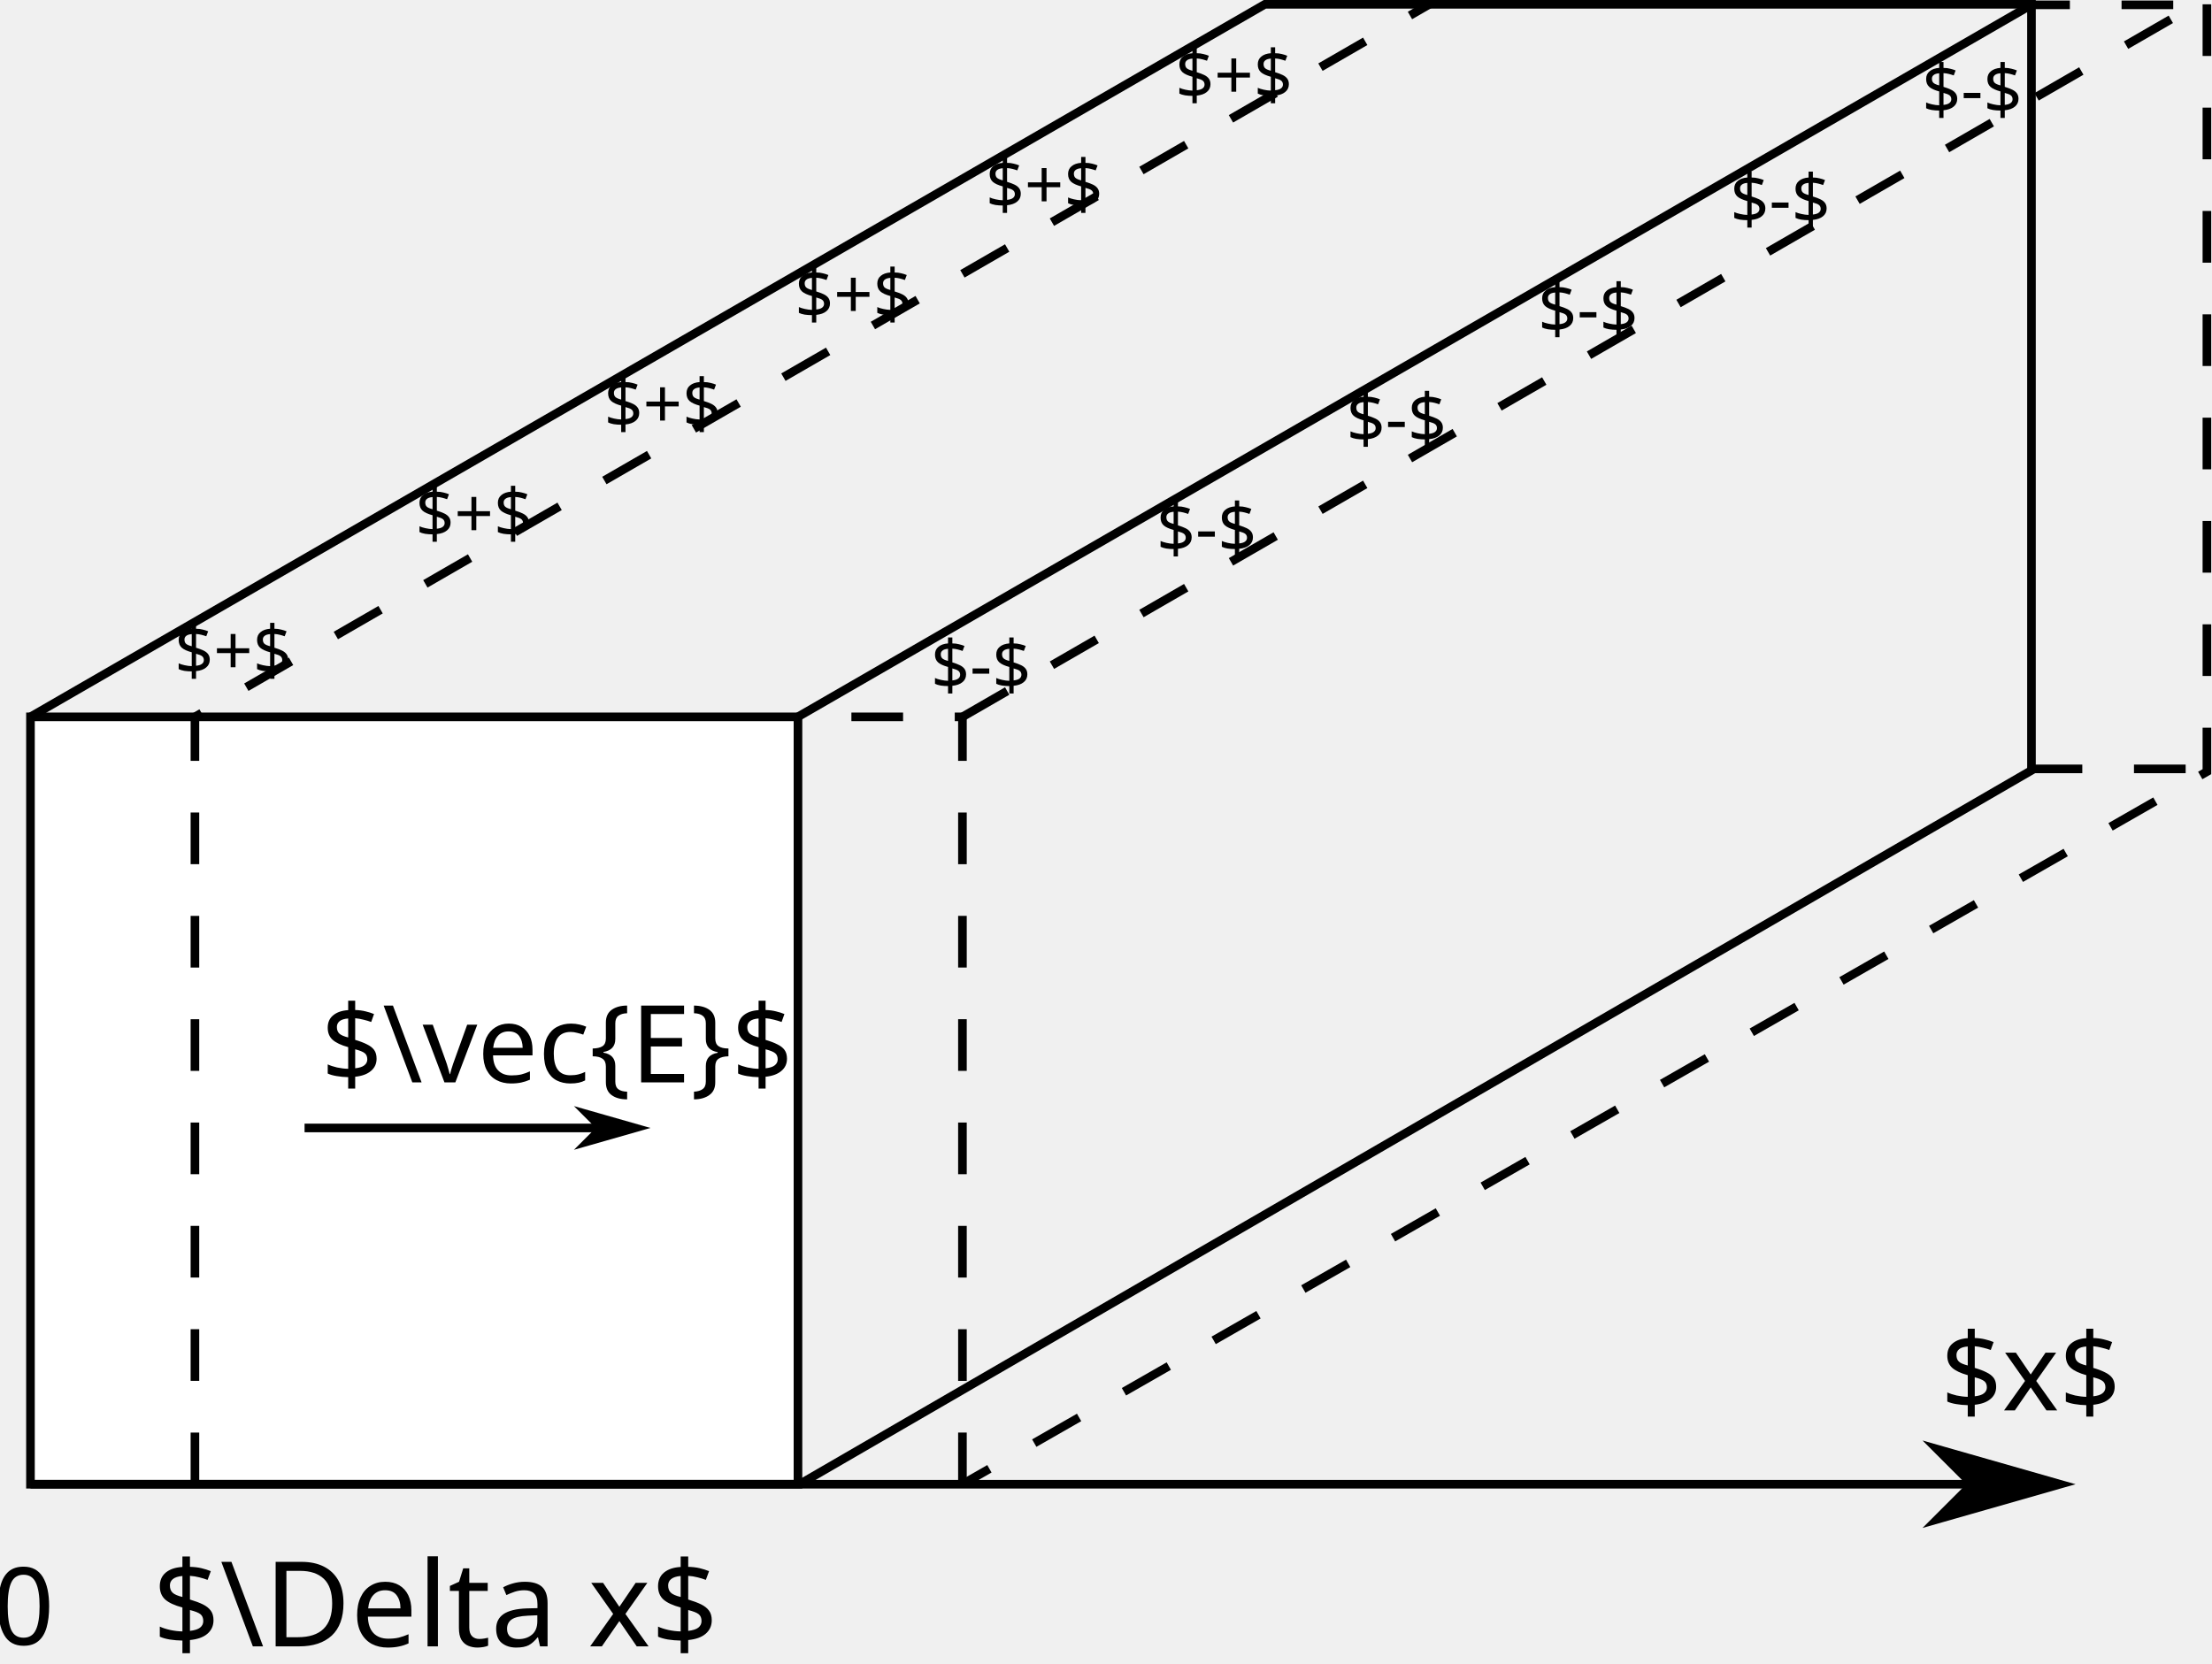
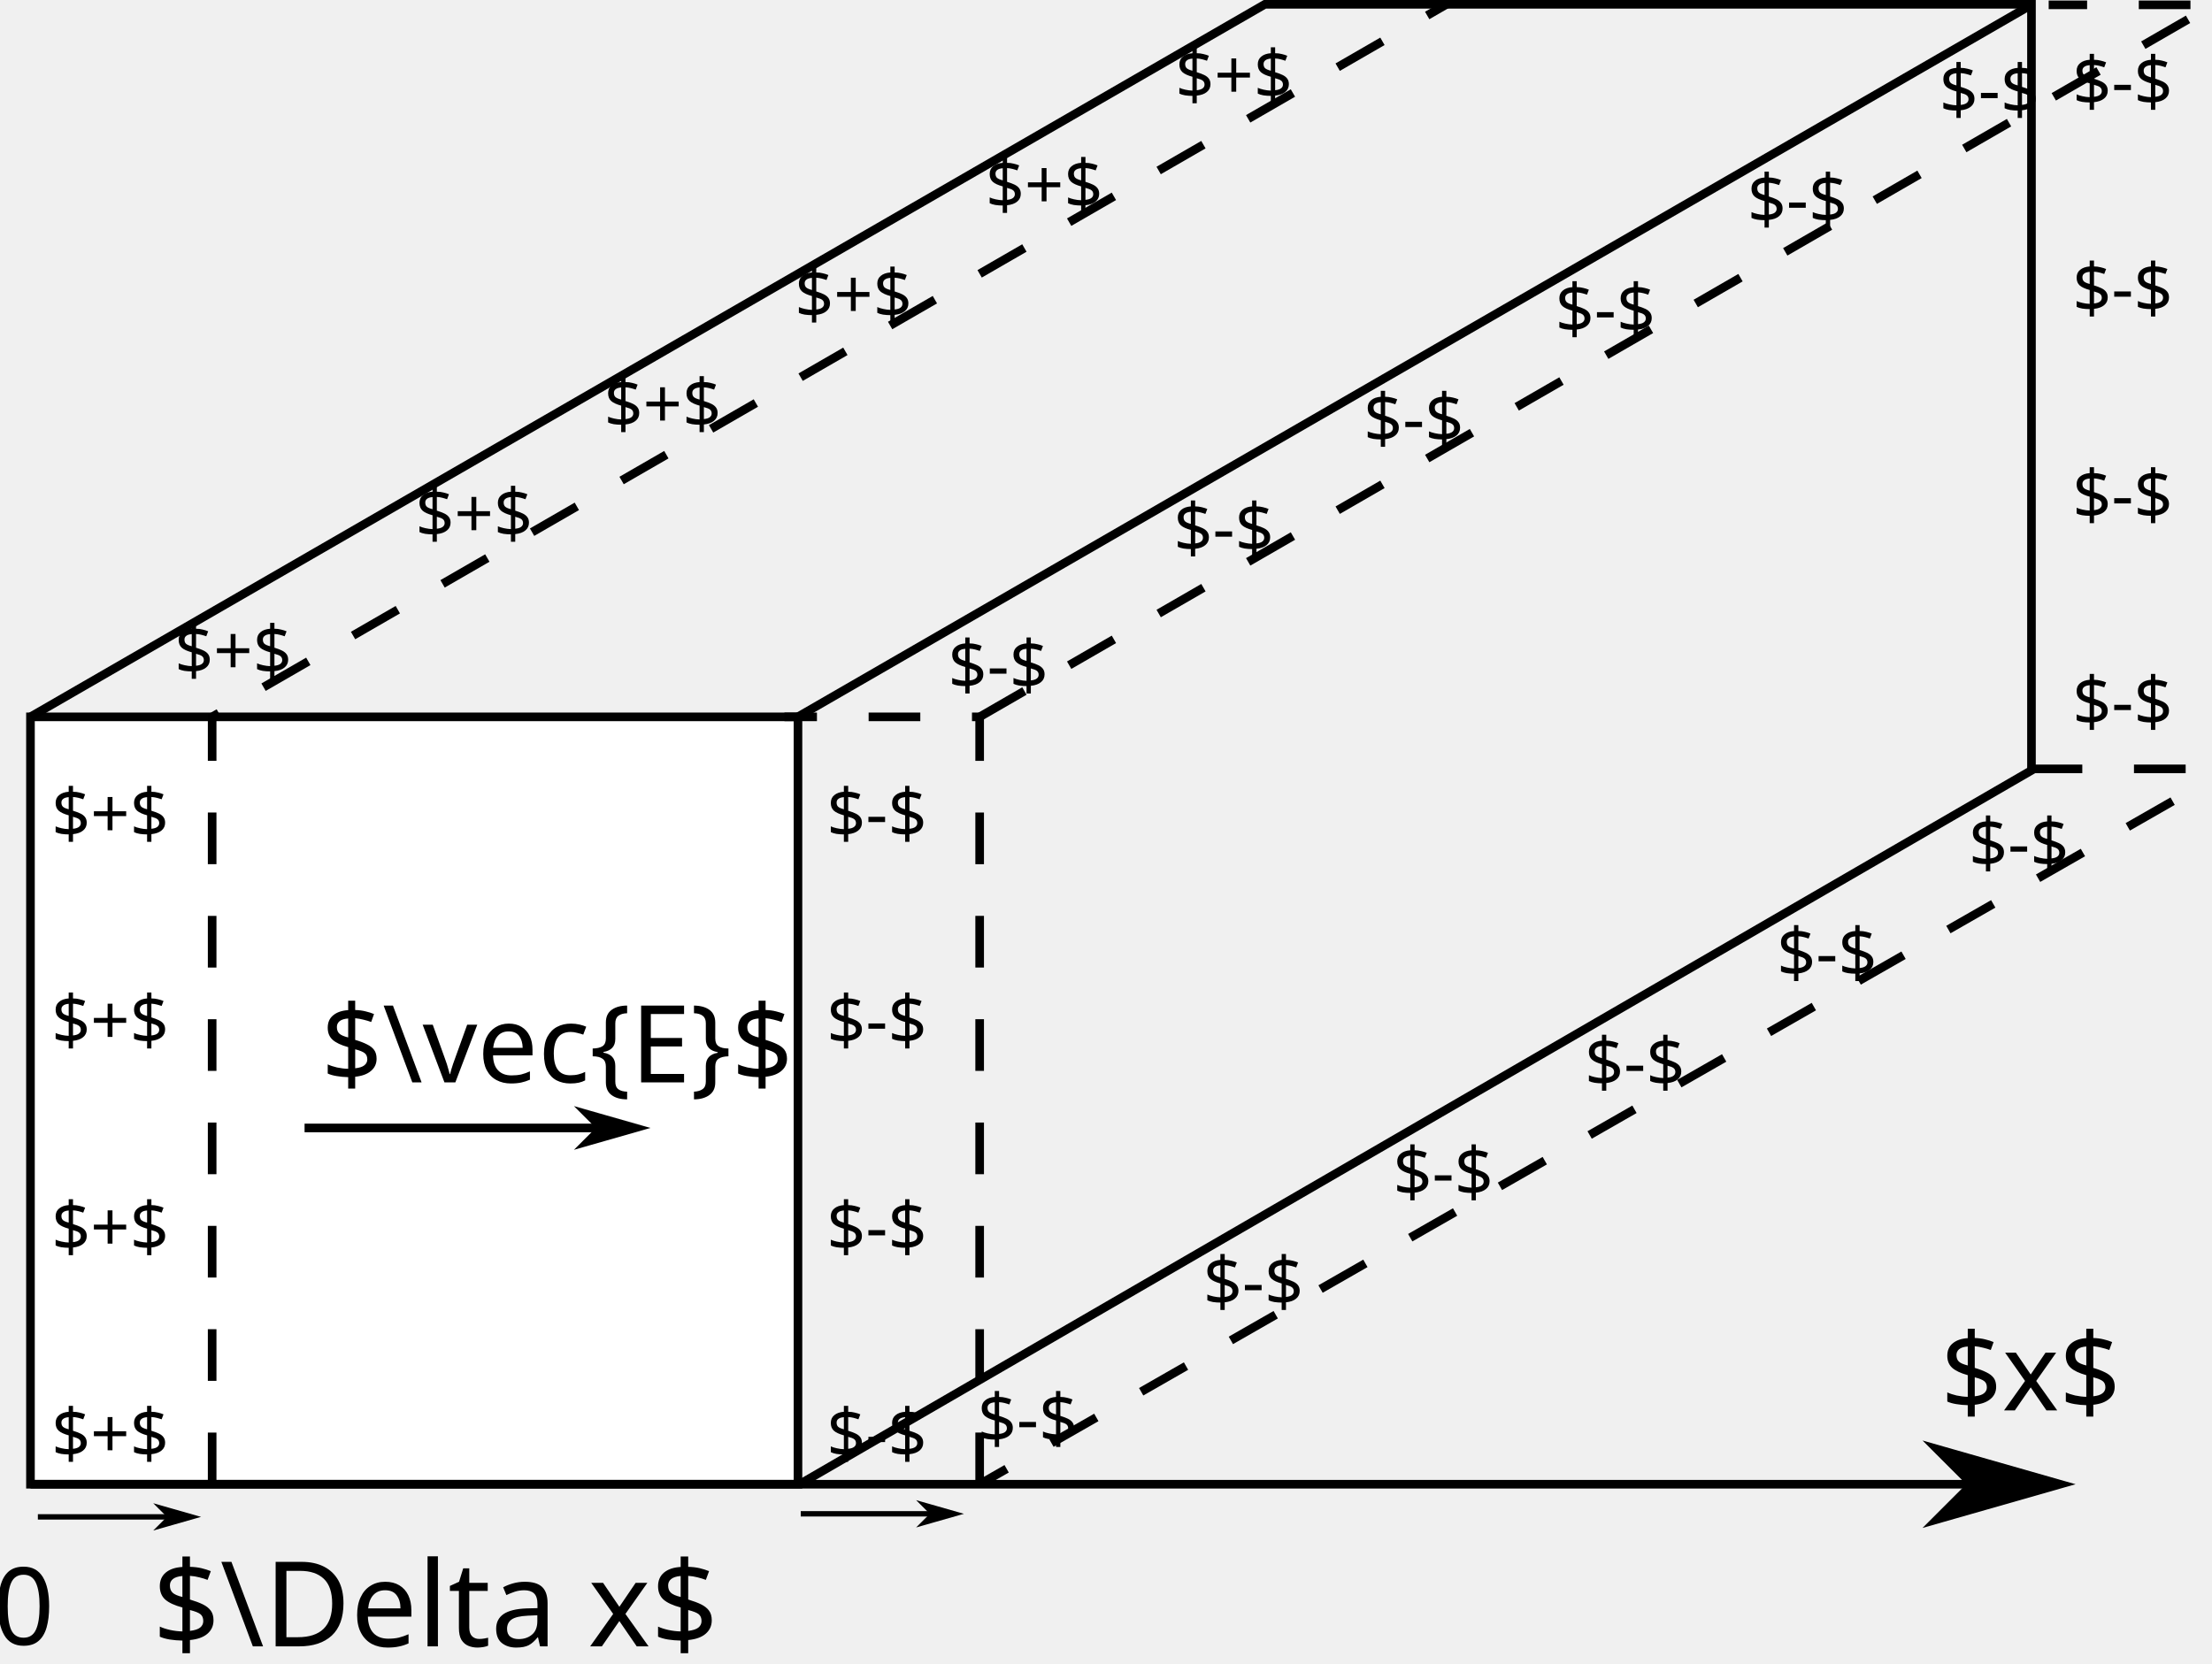
<svg xmlns="http://www.w3.org/2000/svg" width="72.479mm" height="54.525mm" viewBox="0 0 256.817 193.2" id="svg11858" version="1.1">
  <defs id="defs11860">
+     <marker orient="auto" refY="0" refX="0" id="marker4273" style="overflow:visible">
+       <path id="path4275" d="M 0,0 5,-5 -12.5,0 5,5 0,0 Z" style="fill:#000000;fill-opacity:1;fill-rule:evenodd;stroke:#000000;stroke-width:1pt;stroke-opacity:1" transform="matrix(-0.4,0,0,-0.4,-4,0)" />
+     </marker>
+     <marker style="overflow:visible" id="marker4225" refX="0" refY="0" orient="auto">
+       <path transform="matrix(-0.4,0,0,-0.4,-4,0)" style="fill:#000000;fill-opacity:1;fill-rule:evenodd;stroke:#000000;stroke-width:1pt;stroke-opacity:1" d="M 0,0 5,-5 -12.5,0 5,5 0,0 Z" id="path4227" />
+     </marker>
    <marker orient="auto" refY="0" refX="0" id="Arrow1Mend" style="overflow:visible">
      <path id="path4218" d="M 0,0 5,-5 -12.5,0 5,5 0,0 Z" style="fill:#000000;fill-opacity:1;fill-rule:evenodd;stroke:#000000;stroke-width:1pt;stroke-opacity:1" transform="matrix(-0.4,0,0,-0.4,-4,0)" />
    </marker>
    <marker style="overflow:visible" id="marker12521" refX="0" refY="0" orient="auto">
      <path transform="matrix(-0.8,0,0,-0.8,-10,0)" style="fill:#000000;fill-opacity:1;fill-rule:evenodd;stroke:#000000;stroke-width:1pt;stroke-opacity:1" d="M 0,0 5,-5 -12.5,0 5,5 0,0 Z" id="path12523" />
    </marker>
    <marker orient="auto" refY="0" refX="0" id="Arrow1Lend" style="overflow:visible">
      <path id="path4197" d="M 0,0 5,-5 -12.5,0 5,5 0,0 Z" style="fill:#000000;fill-opacity:1;fill-rule:evenodd;stroke:#000000;stroke-width:1pt;stroke-opacity:1" transform="matrix(-0.8,0,0,-0.8,-10,0)" />
    </marker>
  </defs>
  <g id="layer1" transform="translate(-310.9578,-355.3511)">
    <rect style="opacity:0.99;fill:#ffffff;fill-opacity:1;stroke:#000000;stroke-width:1;stroke-linejoin:miter;stroke-miterlimit:4;stroke-dasharray:none;stroke-dashoffset:0;stroke-opacity:1" id="rect12427" width="89.109" height="89.109" x="314.495" y="438.595" rx="4.3253717e-10" ry="0.006" />
    <path style="fill:none;fill-rule:evenodd;stroke:#000000;stroke-width:1;stroke-linecap:butt;stroke-linejoin:miter;stroke-miterlimit:4;stroke-dasharray:none;stroke-opacity:1" d="m 314.495,438.595 143.317,-82.744 89.003,0 0,89.109" id="path12431" />
    <path style="fill:none;fill-rule:evenodd;stroke:#000000;stroke-width:1;stroke-linecap:butt;stroke-linejoin:miter;stroke-miterlimit:4;stroke-dasharray:none;stroke-opacity:1" d="M 403.591,438.595 546.907,355.851" id="path12431-1" />
    <path style="fill:none;fill-rule:evenodd;stroke:#000000;stroke-width:1;stroke-linecap:butt;stroke-linejoin:miter;stroke-miterlimit:4;stroke-dasharray:none;stroke-opacity:1" d="M 403.767,527.72 546.993,444.706" id="path12431-0" />
-     <path style="fill:none;fill-rule:evenodd;stroke:#000000;stroke-width:1;stroke-linecap:butt;stroke-linejoin:miter;stroke-miterlimit:4;stroke-dasharray:6, 6;stroke-dashoffset:0;stroke-opacity:1" d="m 333.589,527.704 0,-89.109 143.317,-82.744" id="path12469" />
+     <path style="fill:none;fill-rule:evenodd;stroke:#000000;stroke-width:1;stroke-linecap:butt;stroke-linejoin:miter;stroke-miterlimit:4;stroke-dasharray:6, 6;stroke-dashoffset:0;stroke-opacity:1" d="m 335.589,527.704 0,-89.109 143.317,-82.744" id="path12469" />
    <path style="fill:none;fill-rule:evenodd;stroke:#000000;stroke-width:1;stroke-linecap:butt;stroke-linejoin:miter;stroke-miterlimit:4;stroke-dasharray:none;stroke-opacity:1;marker-end:url(#Arrow1Lend)" d="m 314.495,527.704 235.502,0" id="path12473" />
-     <path style="fill:none;fill-rule:evenodd;stroke:#000000;stroke-width:1;stroke-linecap:butt;stroke-linejoin:miter;stroke-miterlimit:4;stroke-dasharray:6, 6;stroke-dashoffset:0;stroke-opacity:1" d="m 422.698,527.704 0,-89.109 -19.095,0" id="path12495" />
-     <path style="fill:none;fill-rule:evenodd;stroke:#000000;stroke-width:1;stroke-linecap:butt;stroke-linejoin:miter;stroke-miterlimit:4;stroke-dasharray:6, 6;stroke-dashoffset:0;stroke-opacity:1" d="m 422.698,438.595 143.211,-82.683 -19.095,0" id="path12497" />
-     <path style="fill:none;fill-rule:evenodd;stroke:#000000;stroke-width:1;stroke-linecap:butt;stroke-linejoin:miter;stroke-miterlimit:4;stroke-dasharray:6, 6;stroke-dashoffset:0;stroke-opacity:1" d="m 567.182,355.851 0,89.109 -144.483,82.744" id="path12499" />
+     <path style="fill:none;fill-rule:evenodd;stroke:#000000;stroke-width:1;stroke-linecap:butt;stroke-linejoin:miter;stroke-miterlimit:4;stroke-dasharray:6, 6;stroke-dashoffset:0;stroke-opacity:1" d="m 424.698,527.704 0,-89.109 -22.666,0" id="path12495" />
+     <path style="fill:none;fill-rule:evenodd;stroke:#000000;stroke-width:1;stroke-linecap:butt;stroke-linejoin:miter;stroke-miterlimit:4;stroke-dasharray:6, 6;stroke-dashoffset:0;stroke-opacity:1" d="m 424.698,438.595 143.211,-82.683 -19.095,0" id="path12497" />
+     <path style="fill:none;fill-rule:evenodd;stroke:#000000;stroke-width:1;stroke-linecap:butt;stroke-linejoin:miter;stroke-miterlimit:4;stroke-dasharray:6, 6;stroke-dashoffset:0;stroke-opacity:1" d="m 569.182,355.851 0,89.109 -144.483,82.744" id="path12499" />
    <text xml:space="preserve" style="font-style:normal;font-weight:normal;font-size:7.956px;line-height:125%;font-family:sans-serif;letter-spacing:0px;word-spacing:0px;fill:#000000;fill-opacity:1;stroke:none;stroke-width:1;stroke-linecap:butt;stroke-linejoin:miter;stroke-miterlimit:4;stroke-dasharray:none;stroke-opacity:1" x="310.134" y="546.337" id="text12501">
      <tspan id="tspan12503" x="310.134" y="546.337" style="font-size:12.5px">0</tspan>
    </text>
    <text xml:space="preserve" style="font-style:normal;font-weight:normal;font-size:7.956px;line-height:125%;font-family:sans-serif;letter-spacing:0px;word-spacing:0px;fill:#000000;fill-opacity:1;stroke:none;stroke-width:1;stroke-linecap:butt;stroke-linejoin:miter;stroke-miterlimit:4;stroke-dasharray:none;stroke-opacity:1" x="328.654" y="546.53" id="text12505">
      <tspan id="tspan12507" x="328.654" y="546.53" style="font-size:13.75px">$\Delta x$</tspan>
    </text>
    <text xml:space="preserve" style="font-style:normal;font-weight:normal;font-size:7.956px;line-height:125%;font-family:sans-serif;letter-spacing:0px;word-spacing:0px;fill:#000000;fill-opacity:1;stroke:none;stroke-width:1;stroke-linecap:butt;stroke-linejoin:miter;stroke-miterlimit:4;stroke-dasharray:none;stroke-opacity:1" x="536.261" y="519.131" id="text12509">
      <tspan id="tspan12511" x="536.261" y="519.131" style="font-size:12.5px">$x$</tspan>
    </text>
    <path style="fill:none;fill-rule:evenodd;stroke:#000000;stroke-width:1;stroke-linecap:butt;stroke-linejoin:miter;stroke-miterlimit:4;stroke-dasharray:none;stroke-opacity:1;marker-end:url(#Arrow1Mend)" d="m 346.319,486.332 38.189,0" id="path12513" />
    <text xml:space="preserve" style="font-style:normal;font-weight:normal;font-size:7.956px;line-height:125%;font-family:sans-serif;letter-spacing:0px;word-spacing:0px;fill:#000000;fill-opacity:1;stroke:none;stroke-width:1;stroke-linecap:butt;stroke-linejoin:miter;stroke-miterlimit:4;stroke-dasharray:none;stroke-opacity:1" x="348.227" y="481.042" id="text12549">
      <tspan id="tspan12551" x="348.227" y="481.042" style="font-size:12.5px">$\vec{E}$</tspan>
    </text>
    <text xml:space="preserve" style="font-style:normal;font-weight:normal;font-size:7.956px;line-height:125%;font-family:sans-serif;letter-spacing:0px;word-spacing:0px;fill:#000000;fill-opacity:1;stroke:none;stroke-width:1;stroke-linecap:butt;stroke-linejoin:miter;stroke-miterlimit:4;stroke-dasharray:none;stroke-opacity:1" x="331.203" y="433.708" id="text12553">
      <tspan id="tspan12555" x="331.203" y="433.708">$+$</tspan>
    </text>
    <text xml:space="preserve" style="font-style:normal;font-weight:normal;font-size:7.956px;line-height:125%;font-family:sans-serif;letter-spacing:0px;word-spacing:0px;fill:#000000;fill-opacity:1;stroke:none;stroke-width:1;stroke-linecap:butt;stroke-linejoin:miter;stroke-miterlimit:4;stroke-dasharray:none;stroke-opacity:1" x="359.162" y="417.795" id="text12553-3">
      <tspan id="tspan12555-2" x="359.162" y="417.795">$+$</tspan>
    </text>
    <text xml:space="preserve" style="font-style:normal;font-weight:normal;font-size:7.956px;line-height:125%;font-family:sans-serif;letter-spacing:0px;word-spacing:0px;fill:#000000;fill-opacity:1;stroke:none;stroke-width:1;stroke-linecap:butt;stroke-linejoin:miter;stroke-miterlimit:4;stroke-dasharray:none;stroke-opacity:1" x="381.061" y="405.065" id="text12553-0">
      <tspan id="tspan12555-6" x="381.061" y="405.065">$+$</tspan>
    </text>
    <text xml:space="preserve" style="font-style:normal;font-weight:normal;font-size:7.956px;line-height:125%;font-family:sans-serif;letter-spacing:0px;word-spacing:0px;fill:#000000;fill-opacity:1;stroke:none;stroke-width:1;stroke-linecap:butt;stroke-linejoin:miter;stroke-miterlimit:4;stroke-dasharray:none;stroke-opacity:1" x="403.212" y="392.336" id="text12553-1">
      <tspan id="tspan12555-5" x="403.212" y="392.336">$+$</tspan>
    </text>
    <text xml:space="preserve" style="font-style:normal;font-weight:normal;font-size:7.956px;line-height:125%;font-family:sans-serif;letter-spacing:0px;word-spacing:0px;fill:#000000;fill-opacity:1;stroke:none;stroke-width:1;stroke-linecap:butt;stroke-linejoin:miter;stroke-miterlimit:4;stroke-dasharray:none;stroke-opacity:1" x="425.362" y="379.606" id="text12553-5">
      <tspan id="tspan12555-4" x="425.362" y="379.606">$+$</tspan>
    </text>
    <text xml:space="preserve" style="font-style:normal;font-weight:normal;font-size:7.956px;line-height:125%;font-family:sans-serif;letter-spacing:0px;word-spacing:0px;fill:#000000;fill-opacity:1;stroke:none;stroke-width:1;stroke-linecap:butt;stroke-linejoin:miter;stroke-miterlimit:4;stroke-dasharray:none;stroke-opacity:1" x="447.387" y="366.876" id="text12553-7">
      <tspan id="tspan12555-65" x="447.387" y="366.876">$+$</tspan>
    </text>
-     <text xml:space="preserve" style="font-style:normal;font-weight:normal;font-size:7.956px;line-height:125%;font-family:sans-serif;letter-spacing:0px;word-spacing:0px;fill:#000000;fill-opacity:1;stroke:none;stroke-width:1;stroke-linecap:butt;stroke-linejoin:miter;stroke-miterlimit:4;stroke-dasharray:none;stroke-opacity:1" x="419.011" y="435.412" id="text12607">
-       <tspan id="tspan12609" x="419.011" y="435.412">$-$</tspan>
+     <text xml:space="preserve" style="font-style:normal;font-weight:normal;font-size:7.956px;line-height:125%;font-family:sans-serif;letter-spacing:0px;word-spacing:0px;fill:#000000;fill-opacity:1;stroke:none;stroke-width:1;stroke-linecap:butt;stroke-linejoin:miter;stroke-miterlimit:4;stroke-dasharray:none;stroke-opacity:1" x="421.011" y="435.412" id="text12607">
+       <tspan id="tspan12609" x="421.011" y="435.412">$-$</tspan>
    </text>
-     <text xml:space="preserve" style="font-style:normal;font-weight:normal;font-size:7.956px;line-height:125%;font-family:sans-serif;letter-spacing:0px;word-spacing:0px;fill:#000000;fill-opacity:1;stroke:none;stroke-width:1;stroke-linecap:butt;stroke-linejoin:miter;stroke-miterlimit:4;stroke-dasharray:none;stroke-opacity:1" x="445.202" y="419.5" id="text12607-6">
-       <tspan id="tspan12609-9" x="445.202" y="419.5">$-$</tspan>
+     <text xml:space="preserve" style="font-style:normal;font-weight:normal;font-size:7.956px;line-height:125%;font-family:sans-serif;letter-spacing:0px;word-spacing:0px;fill:#000000;fill-opacity:1;stroke:none;stroke-width:1;stroke-linecap:butt;stroke-linejoin:miter;stroke-miterlimit:4;stroke-dasharray:none;stroke-opacity:1" x="447.202" y="419.5" id="text12607-6">
+       <tspan id="tspan12609-9" x="447.202" y="419.5">$-$</tspan>
    </text>
-     <text xml:space="preserve" style="font-style:normal;font-weight:normal;font-size:7.956px;line-height:125%;font-family:sans-serif;letter-spacing:0px;word-spacing:0px;fill:#000000;fill-opacity:1;stroke:none;stroke-width:1;stroke-linecap:butt;stroke-linejoin:miter;stroke-miterlimit:4;stroke-dasharray:none;stroke-opacity:1" x="467.253" y="406.77" id="text12607-3">
-       <tspan id="tspan12609-7" x="467.253" y="406.77">$-$</tspan>
+     <text xml:space="preserve" style="font-style:normal;font-weight:normal;font-size:7.956px;line-height:125%;font-family:sans-serif;letter-spacing:0px;word-spacing:0px;fill:#000000;fill-opacity:1;stroke:none;stroke-width:1;stroke-linecap:butt;stroke-linejoin:miter;stroke-miterlimit:4;stroke-dasharray:none;stroke-opacity:1" x="469.253" y="406.77" id="text12607-3">
+       <tspan id="tspan12609-7" x="469.253" y="406.77">$-$</tspan>
    </text>
-     <text xml:space="preserve" style="font-style:normal;font-weight:normal;font-size:7.956px;line-height:125%;font-family:sans-serif;letter-spacing:0px;word-spacing:0px;fill:#000000;fill-opacity:1;stroke:none;stroke-width:1;stroke-linecap:butt;stroke-linejoin:miter;stroke-miterlimit:4;stroke-dasharray:none;stroke-opacity:1" x="489.504" y="394.041" id="text12607-4">
-       <tspan id="tspan12609-5" x="489.504" y="394.041">$-$</tspan>
+     <text xml:space="preserve" style="font-style:normal;font-weight:normal;font-size:7.956px;line-height:125%;font-family:sans-serif;letter-spacing:0px;word-spacing:0px;fill:#000000;fill-opacity:1;stroke:none;stroke-width:1;stroke-linecap:butt;stroke-linejoin:miter;stroke-miterlimit:4;stroke-dasharray:none;stroke-opacity:1" x="491.504" y="394.041" id="text12607-4">
+       <tspan id="tspan12609-5" x="491.504" y="394.041">$-$</tspan>
    </text>
-     <text xml:space="preserve" style="font-style:normal;font-weight:normal;font-size:7.956px;line-height:125%;font-family:sans-serif;letter-spacing:0px;word-spacing:0px;fill:#000000;fill-opacity:1;stroke:none;stroke-width:1;stroke-linecap:butt;stroke-linejoin:miter;stroke-miterlimit:4;stroke-dasharray:none;stroke-opacity:1" x="511.807" y="381.311" id="text12607-2">
-       <tspan id="tspan12609-54" x="511.807" y="381.311">$-$</tspan>
+     <text xml:space="preserve" style="font-style:normal;font-weight:normal;font-size:7.956px;line-height:125%;font-family:sans-serif;letter-spacing:0px;word-spacing:0px;fill:#000000;fill-opacity:1;stroke:none;stroke-width:1;stroke-linecap:butt;stroke-linejoin:miter;stroke-miterlimit:4;stroke-dasharray:none;stroke-opacity:1" x="513.807" y="381.311" id="text12607-2">
+       <tspan id="tspan12609-54" x="513.807" y="381.311">$-$</tspan>
    </text>
-     <text xml:space="preserve" style="font-style:normal;font-weight:normal;font-size:7.956px;line-height:125%;font-family:sans-serif;letter-spacing:0px;word-spacing:0px;fill:#000000;fill-opacity:1;stroke:none;stroke-width:1;stroke-linecap:butt;stroke-linejoin:miter;stroke-miterlimit:4;stroke-dasharray:none;stroke-opacity:1" x="534.084" y="368.581" id="text12607-7">
-       <tspan id="tspan12609-4" x="534.084" y="368.581">$-$</tspan>
+     <text xml:space="preserve" style="font-style:normal;font-weight:normal;font-size:7.956px;line-height:125%;font-family:sans-serif;letter-spacing:0px;word-spacing:0px;fill:#000000;fill-opacity:1;stroke:none;stroke-width:1;stroke-linecap:butt;stroke-linejoin:miter;stroke-miterlimit:4;stroke-dasharray:none;stroke-opacity:1" x="536.084" y="368.581" id="text12607-7">
+       <tspan id="tspan12609-4" x="536.084" y="368.581">$-$</tspan>
    </text>
    <path style="fill:none;fill-rule:evenodd;stroke:#000000;stroke-width:1;stroke-linecap:butt;stroke-linejoin:miter;stroke-miterlimit:4;stroke-dasharray:6, 6;stroke-dashoffset:0;stroke-opacity:1" d="m 546.716,444.636 20,0" id="path12680" />
+     <text id="text4201" y="452.636" x="316.917" style="font-style:normal;font-weight:normal;font-size:7.956px;line-height:125%;font-family:sans-serif;letter-spacing:0px;word-spacing:0px;fill:#000000;fill-opacity:1;stroke:none;stroke-width:1;stroke-linecap:butt;stroke-linejoin:miter;stroke-miterlimit:4;stroke-dasharray:none;stroke-opacity:1" xml:space="preserve">
+       <tspan y="452.636" x="316.917" id="tspan4203">$+$</tspan>
+     </text>
+     <text id="text4209" y="476.636" x="316.917" style="font-style:normal;font-weight:normal;font-size:7.956px;line-height:125%;font-family:sans-serif;letter-spacing:0px;word-spacing:0px;fill:#000000;fill-opacity:1;stroke:none;stroke-width:1;stroke-linecap:butt;stroke-linejoin:miter;stroke-miterlimit:4;stroke-dasharray:none;stroke-opacity:1" xml:space="preserve">
+       <tspan y="476.636" x="316.917" id="tspan4211">$+$</tspan>
+     </text>
+     <text xml:space="preserve" style="font-style:normal;font-weight:normal;font-size:7.956px;line-height:125%;font-family:sans-serif;letter-spacing:0px;word-spacing:0px;fill:#000000;fill-opacity:1;stroke:none;stroke-width:1;stroke-linecap:butt;stroke-linejoin:miter;stroke-miterlimit:4;stroke-dasharray:none;stroke-opacity:1" x="316.917" y="500.636" id="text4213">
+       <tspan id="tspan4215" x="316.917" y="500.636">$+$</tspan>
+     </text>
+     <path style="color:#000000;clip-rule:nonzero;display:inline;overflow:visible;visibility:visible;opacity:1;isolation:auto;mix-blend-mode:normal;color-interpolation:sRGB;color-interpolation-filters:linearRGB;solid-color:#000000;solid-opacity:1;fill:none;fill-opacity:1;fill-rule:evenodd;stroke:#000000;stroke-width:0.625;stroke-linecap:butt;stroke-linejoin:miter;stroke-miterlimit:4;stroke-dasharray:none;stroke-dashoffset:0;stroke-opacity:1;color-rendering:auto;image-rendering:auto;shape-rendering:auto;text-rendering:auto;enable-background:accumulate;marker-end:url(#marker4225)" d="m 315.354,531.496 17.717,0" id="path4217" />
+     <path id="path4271" d="m 403.926,531.139 17.717,0" style="color:#000000;clip-rule:nonzero;display:inline;overflow:visible;visibility:visible;opacity:1;isolation:auto;mix-blend-mode:normal;color-interpolation:sRGB;color-interpolation-filters:linearRGB;solid-color:#000000;solid-opacity:1;fill:none;fill-opacity:1;fill-rule:evenodd;stroke:#000000;stroke-width:0.625;stroke-linecap:butt;stroke-linejoin:miter;stroke-miterlimit:4;stroke-dasharray:none;stroke-dashoffset:0;stroke-opacity:1;marker-end:url(#marker4273);color-rendering:auto;image-rendering:auto;shape-rendering:auto;text-rendering:auto;enable-background:accumulate" />
+     <text id="text4709" y="524.636" x="316.917" style="font-style:normal;font-weight:normal;font-size:7.956px;line-height:125%;font-family:sans-serif;letter-spacing:0px;word-spacing:0px;fill:#000000;fill-opacity:1;stroke:none;stroke-width:1;stroke-linecap:butt;stroke-linejoin:miter;stroke-miterlimit:4;stroke-dasharray:none;stroke-opacity:1" xml:space="preserve">
+       <tspan y="524.636" x="316.917" id="tspan4711">$+$</tspan>
+     </text>
+     <text xml:space="preserve" style="font-style:normal;font-weight:normal;font-size:7.956px;line-height:125%;font-family:sans-serif;letter-spacing:0px;word-spacing:0px;fill:#000000;fill-opacity:1;stroke:none;stroke-width:1;stroke-linecap:butt;stroke-linejoin:miter;stroke-miterlimit:4;stroke-dasharray:none;stroke-opacity:1" x="406.917" y="452.636" id="text4713">
+       <tspan id="tspan4715" x="406.917" y="452.636">$-$</tspan>
+     </text>
+     <text xml:space="preserve" style="font-style:normal;font-weight:normal;font-size:7.956px;line-height:125%;font-family:sans-serif;letter-spacing:0px;word-spacing:0px;fill:#000000;fill-opacity:1;stroke:none;stroke-width:1;stroke-linecap:butt;stroke-linejoin:miter;stroke-miterlimit:4;stroke-dasharray:none;stroke-opacity:1" x="406.917" y="476.636" id="text4721">
+       <tspan id="tspan4723" x="406.917" y="476.636">$-$</tspan>
+     </text>
+     <text id="text4725" y="500.636" x="406.917" style="font-style:normal;font-weight:normal;font-size:7.956px;line-height:125%;font-family:sans-serif;letter-spacing:0px;word-spacing:0px;fill:#000000;fill-opacity:1;stroke:none;stroke-width:1;stroke-linecap:butt;stroke-linejoin:miter;stroke-miterlimit:4;stroke-dasharray:none;stroke-opacity:1" xml:space="preserve">
+       <tspan y="500.636" x="406.917" id="tspan4727">$-$</tspan>
+     </text>
+     <text xml:space="preserve" style="font-style:normal;font-weight:normal;font-size:7.956px;line-height:125%;font-family:sans-serif;letter-spacing:0px;word-spacing:0px;fill:#000000;fill-opacity:1;stroke:none;stroke-width:1;stroke-linecap:butt;stroke-linejoin:miter;stroke-miterlimit:4;stroke-dasharray:none;stroke-opacity:1" x="406.917" y="524.636" id="text4729">
+       <tspan id="tspan4731" x="406.917" y="524.636">$-$</tspan>
+     </text>
+     <text id="text4739" y="367.636" x="551.56" style="font-style:normal;font-weight:normal;font-size:7.956px;line-height:125%;font-family:sans-serif;letter-spacing:0px;word-spacing:0px;fill:#000000;fill-opacity:1;stroke:none;stroke-width:1;stroke-linecap:butt;stroke-linejoin:miter;stroke-miterlimit:4;stroke-dasharray:none;stroke-opacity:1" xml:space="preserve">
+       <tspan y="367.636" x="551.56" id="tspan4741">$-$</tspan>
+     </text>
+     <text id="text4747" y="391.636" x="551.56" style="font-style:normal;font-weight:normal;font-size:7.956px;line-height:125%;font-family:sans-serif;letter-spacing:0px;word-spacing:0px;fill:#000000;fill-opacity:1;stroke:none;stroke-width:1;stroke-linecap:butt;stroke-linejoin:miter;stroke-miterlimit:4;stroke-dasharray:none;stroke-opacity:1" xml:space="preserve">
+       <tspan y="391.636" x="551.56" id="tspan4749">$-$</tspan>
+     </text>
+     <text xml:space="preserve" style="font-style:normal;font-weight:normal;font-size:7.956px;line-height:125%;font-family:sans-serif;letter-spacing:0px;word-spacing:0px;fill:#000000;fill-opacity:1;stroke:none;stroke-width:1;stroke-linecap:butt;stroke-linejoin:miter;stroke-miterlimit:4;stroke-dasharray:none;stroke-opacity:1" x="551.56" y="415.636" id="text4751">
+       <tspan id="tspan4753" x="551.56" y="415.636">$-$</tspan>
+     </text>
+     <text id="text4755" y="439.636" x="551.56" style="font-style:normal;font-weight:normal;font-size:7.956px;line-height:125%;font-family:sans-serif;letter-spacing:0px;word-spacing:0px;fill:#000000;fill-opacity:1;stroke:none;stroke-width:1;stroke-linecap:butt;stroke-linejoin:miter;stroke-miterlimit:4;stroke-dasharray:none;stroke-opacity:1" xml:space="preserve">
+       <tspan y="439.636" x="551.56" id="tspan4757">$-$</tspan>
+     </text>
+     <text id="text4759" y="522.912" x="424.439" style="font-style:normal;font-weight:normal;font-size:7.956px;line-height:125%;font-family:sans-serif;letter-spacing:0px;word-spacing:0px;fill:#000000;fill-opacity:1;stroke:none;stroke-width:1;stroke-linecap:butt;stroke-linejoin:miter;stroke-miterlimit:4;stroke-dasharray:none;stroke-opacity:1" xml:space="preserve">
+       <tspan y="522.912" x="424.439" id="tspan4761">$-$</tspan>
+     </text>
+     <text id="text4763" y="507" x="450.631" style="font-style:normal;font-weight:normal;font-size:7.956px;line-height:125%;font-family:sans-serif;letter-spacing:0px;word-spacing:0px;fill:#000000;fill-opacity:1;stroke:none;stroke-width:1;stroke-linecap:butt;stroke-linejoin:miter;stroke-miterlimit:4;stroke-dasharray:none;stroke-opacity:1" xml:space="preserve">
+       <tspan y="507" x="450.631" id="tspan4765">$-$</tspan>
+     </text>
+     <text id="text4767" y="494.27" x="472.681" style="font-style:normal;font-weight:normal;font-size:7.956px;line-height:125%;font-family:sans-serif;letter-spacing:0px;word-spacing:0px;fill:#000000;fill-opacity:1;stroke:none;stroke-width:1;stroke-linecap:butt;stroke-linejoin:miter;stroke-miterlimit:4;stroke-dasharray:none;stroke-opacity:1" xml:space="preserve">
+       <tspan y="494.27" x="472.681" id="tspan4769">$-$</tspan>
+     </text>
+     <text id="text4771" y="481.541" x="494.933" style="font-style:normal;font-weight:normal;font-size:7.956px;line-height:125%;font-family:sans-serif;letter-spacing:0px;word-spacing:0px;fill:#000000;fill-opacity:1;stroke:none;stroke-width:1;stroke-linecap:butt;stroke-linejoin:miter;stroke-miterlimit:4;stroke-dasharray:none;stroke-opacity:1" xml:space="preserve">
+       <tspan y="481.541" x="494.933" id="tspan4773">$-$</tspan>
+     </text>
+     <text id="text4775" y="468.811" x="517.236" style="font-style:normal;font-weight:normal;font-size:7.956px;line-height:125%;font-family:sans-serif;letter-spacing:0px;word-spacing:0px;fill:#000000;fill-opacity:1;stroke:none;stroke-width:1;stroke-linecap:butt;stroke-linejoin:miter;stroke-miterlimit:4;stroke-dasharray:none;stroke-opacity:1" xml:space="preserve">
+       <tspan y="468.811" x="517.236" id="tspan4777">$-$</tspan>
+     </text>
+     <text id="text4779" y="456.081" x="539.513" style="font-style:normal;font-weight:normal;font-size:7.956px;line-height:125%;font-family:sans-serif;letter-spacing:0px;word-spacing:0px;fill:#000000;fill-opacity:1;stroke:none;stroke-width:1;stroke-linecap:butt;stroke-linejoin:miter;stroke-miterlimit:4;stroke-dasharray:none;stroke-opacity:1" xml:space="preserve">
+       <tspan y="456.081" x="539.513" id="tspan4781">$-$</tspan>
+     </text>
  </g>
</svg>
